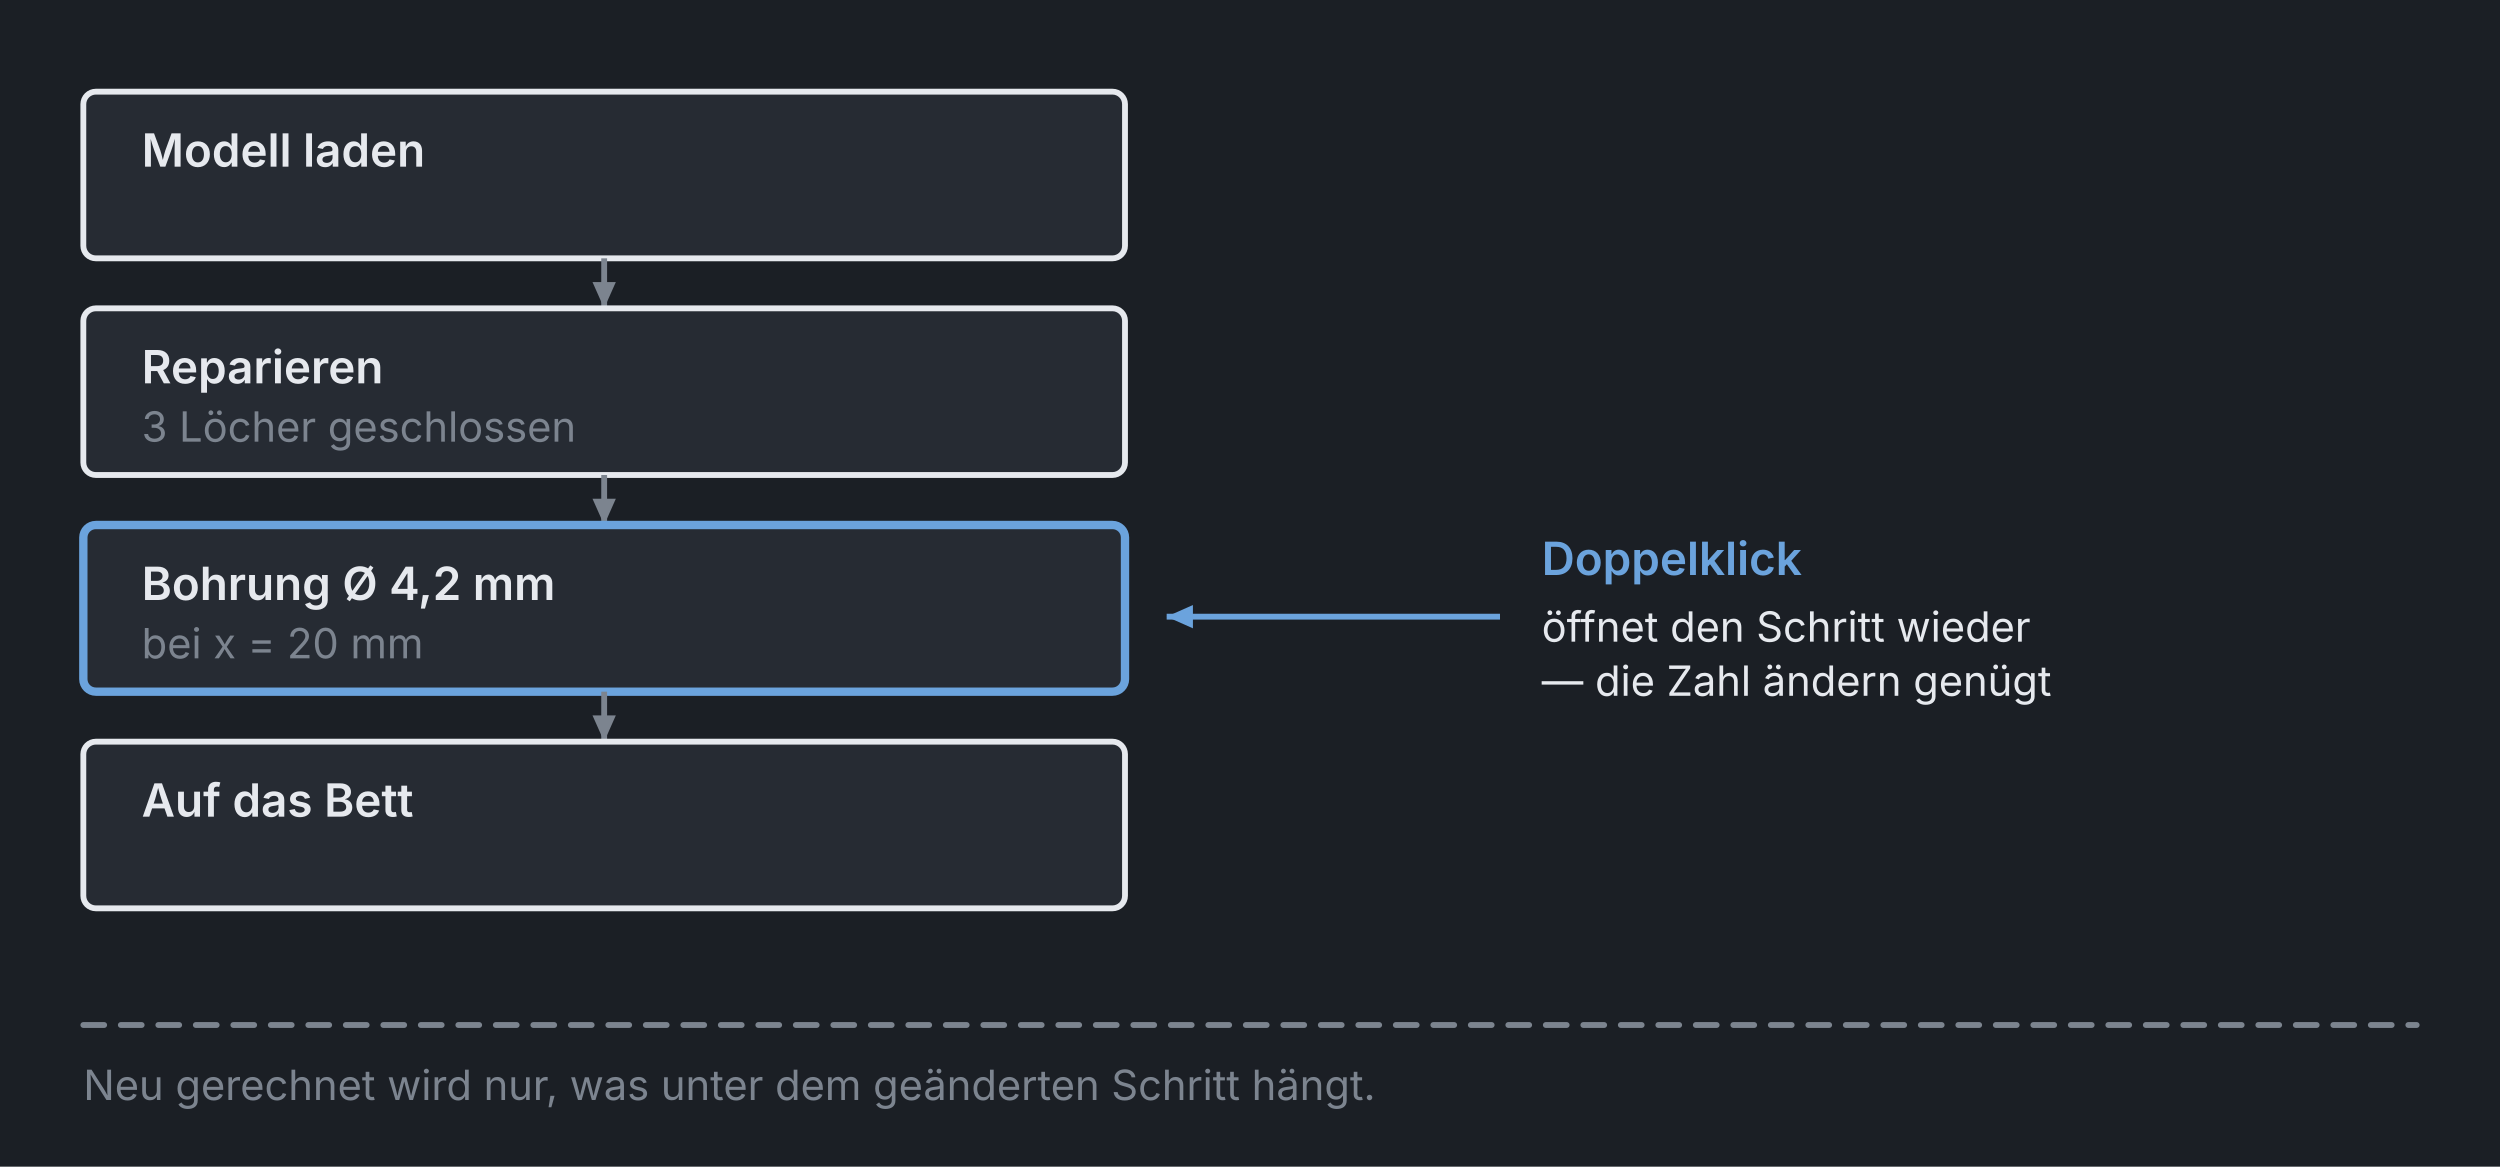
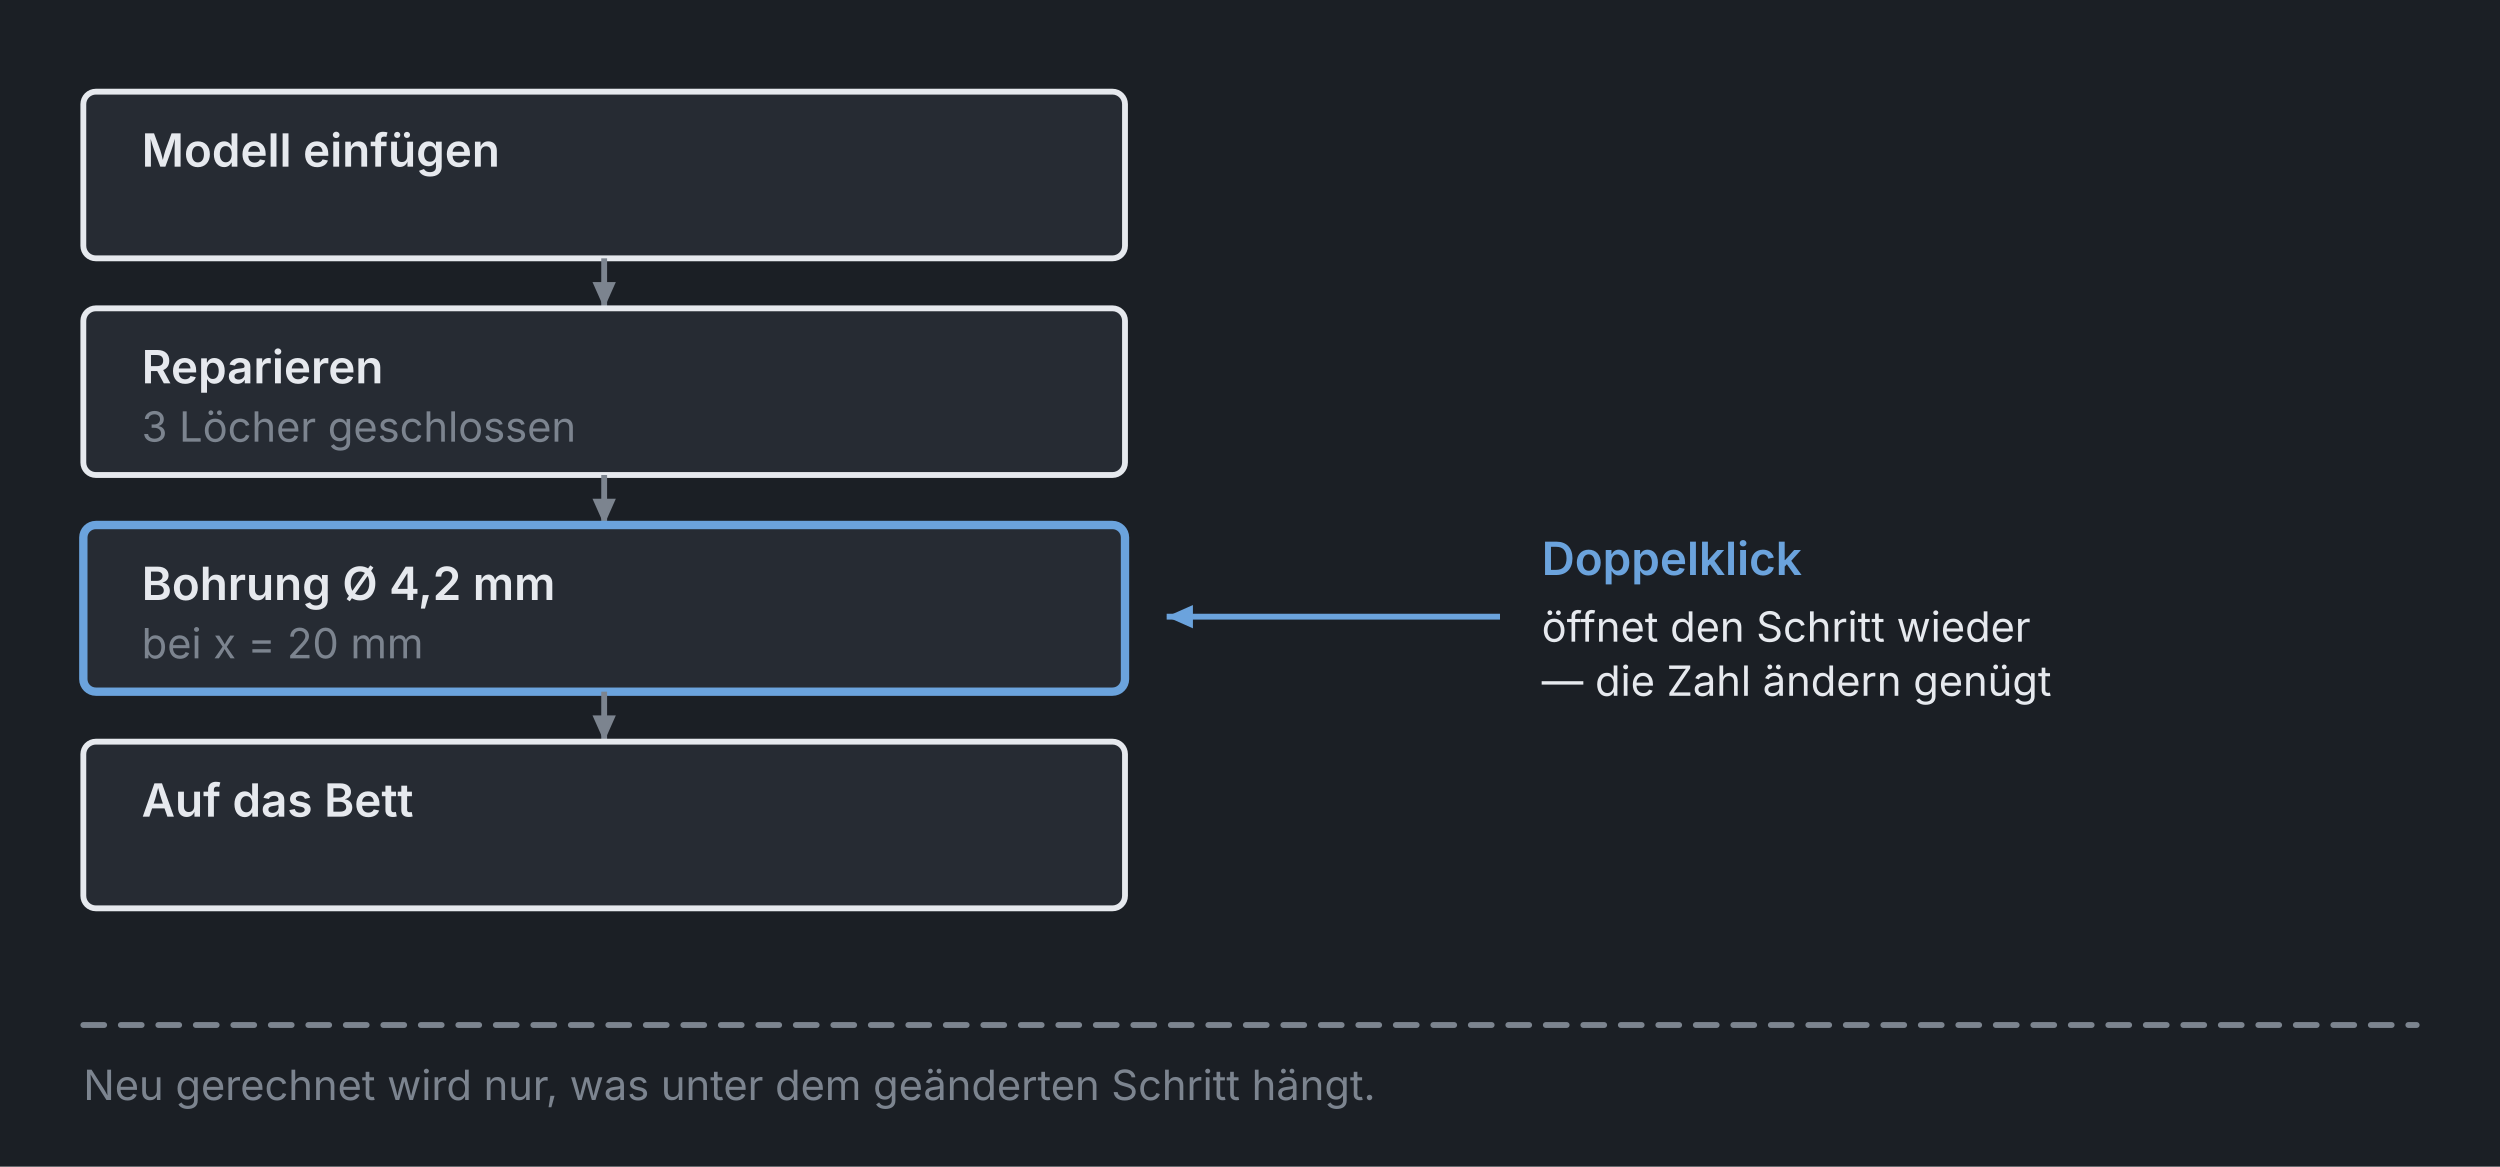
<svg xmlns="http://www.w3.org/2000/svg" viewBox="0 0 600 280" width="600" height="280">
  <defs>
    <marker id="arrow7c848f" viewBox="0 0 10 10" refX="9" refY="5" markerWidth="5" markerHeight="5" orient="auto-start-reverse">
      <path d="M 0 1 L 9 5 L 0 9 z" fill="#7c848f" />
    </marker>
    <marker id="arrow6ba3dd" viewBox="0 0 10 10" refX="9" refY="5" markerWidth="5" markerHeight="5" orient="auto-start-reverse">
      <path d="M 0 1 L 9 5 L 0 9 z" fill="#6ba3dd" />
    </marker>
  </defs>
  <rect x="0" y="0" width="600" height="280" fill="#1b1f25" />
  <rect x="20" y="22" width="250" height="40" rx="3" fill="#262b33" stroke="#e6e9ee" stroke-width="1.4" />
-   <text x="34" y="40" fill="#e6e9ee" font-size="11" font-family="system-ui, -apple-system, Segoe UI, sans-serif" text-anchor="start" font-weight="600">Modell laden</text>
+   <text x="34" y="40" fill="#e6e9ee" font-size="11" font-family="system-ui, -apple-system, Segoe UI, sans-serif" text-anchor="start" font-weight="600">Modell einfügen</text>
  <line x1="145" y1="62" x2="145" y2="74" stroke="#7c848f" stroke-width="1.4" marker-end="url(#arrow7c848f)" />
  <rect x="20" y="74" width="250" height="40" rx="3" fill="#262b33" stroke="#e6e9ee" stroke-width="1.4" />
  <text x="34" y="92" fill="#e6e9ee" font-size="11" font-family="system-ui, -apple-system, Segoe UI, sans-serif" text-anchor="start" font-weight="600">Reparieren</text>
  <text x="34" y="106" fill="#7c848f" font-size="10" font-family="system-ui, -apple-system, Segoe UI, sans-serif" text-anchor="start">3 Löcher geschlossen</text>
  <line x1="145" y1="114" x2="145" y2="126" stroke="#7c848f" stroke-width="1.4" marker-end="url(#arrow7c848f)" />
  <rect x="20" y="126" width="250" height="40" rx="3" fill="#262b33" stroke="#6ba3dd" stroke-width="2" />
  <text x="34" y="144" fill="#e6e9ee" font-size="11" font-family="system-ui, -apple-system, Segoe UI, sans-serif" text-anchor="start" font-weight="600">Bohrung Ø 4,2 mm</text>
  <text x="34" y="158" fill="#7c848f" font-size="10" font-family="system-ui, -apple-system, Segoe UI, sans-serif" text-anchor="start">bei x = 20 mm</text>
  <line x1="145" y1="166" x2="145" y2="178" stroke="#7c848f" stroke-width="1.4" marker-end="url(#arrow7c848f)" />
  <rect x="20" y="178" width="250" height="40" rx="3" fill="#262b33" stroke="#e6e9ee" stroke-width="1.4" />
  <text x="34" y="196" fill="#e6e9ee" font-size="11" font-family="system-ui, -apple-system, Segoe UI, sans-serif" text-anchor="start" font-weight="600">Auf das Bett</text>
  <line x1="360" y1="148" x2="280" y2="148" stroke="#6ba3dd" stroke-width="1.4" marker-end="url(#arrow6ba3dd)" />
  <text x="370" y="138" fill="#6ba3dd" font-size="11" font-family="system-ui, -apple-system, Segoe UI, sans-serif" text-anchor="start" font-weight="600">Doppelklick</text>
  <text x="370" y="154" fill="#e6e9ee" font-size="10" font-family="system-ui, -apple-system, Segoe UI, sans-serif" text-anchor="start">öffnet den Schritt wieder</text>
  <text x="370" y="167" fill="#e6e9ee" font-size="10" font-family="system-ui, -apple-system, Segoe UI, sans-serif" text-anchor="start">— die Zahl ändern genügt</text>
  <line x1="20" y1="246" x2="580" y2="246" stroke="#7c848f" stroke-width="1.4" stroke-dasharray="5 4" stroke-linecap="round" />
  <text x="20" y="264" fill="#7c848f" font-size="10" font-family="system-ui, -apple-system, Segoe UI, sans-serif" text-anchor="start">Neu gerechnet wird nur, was unter dem geänderten Schritt hängt.</text>
</svg>
